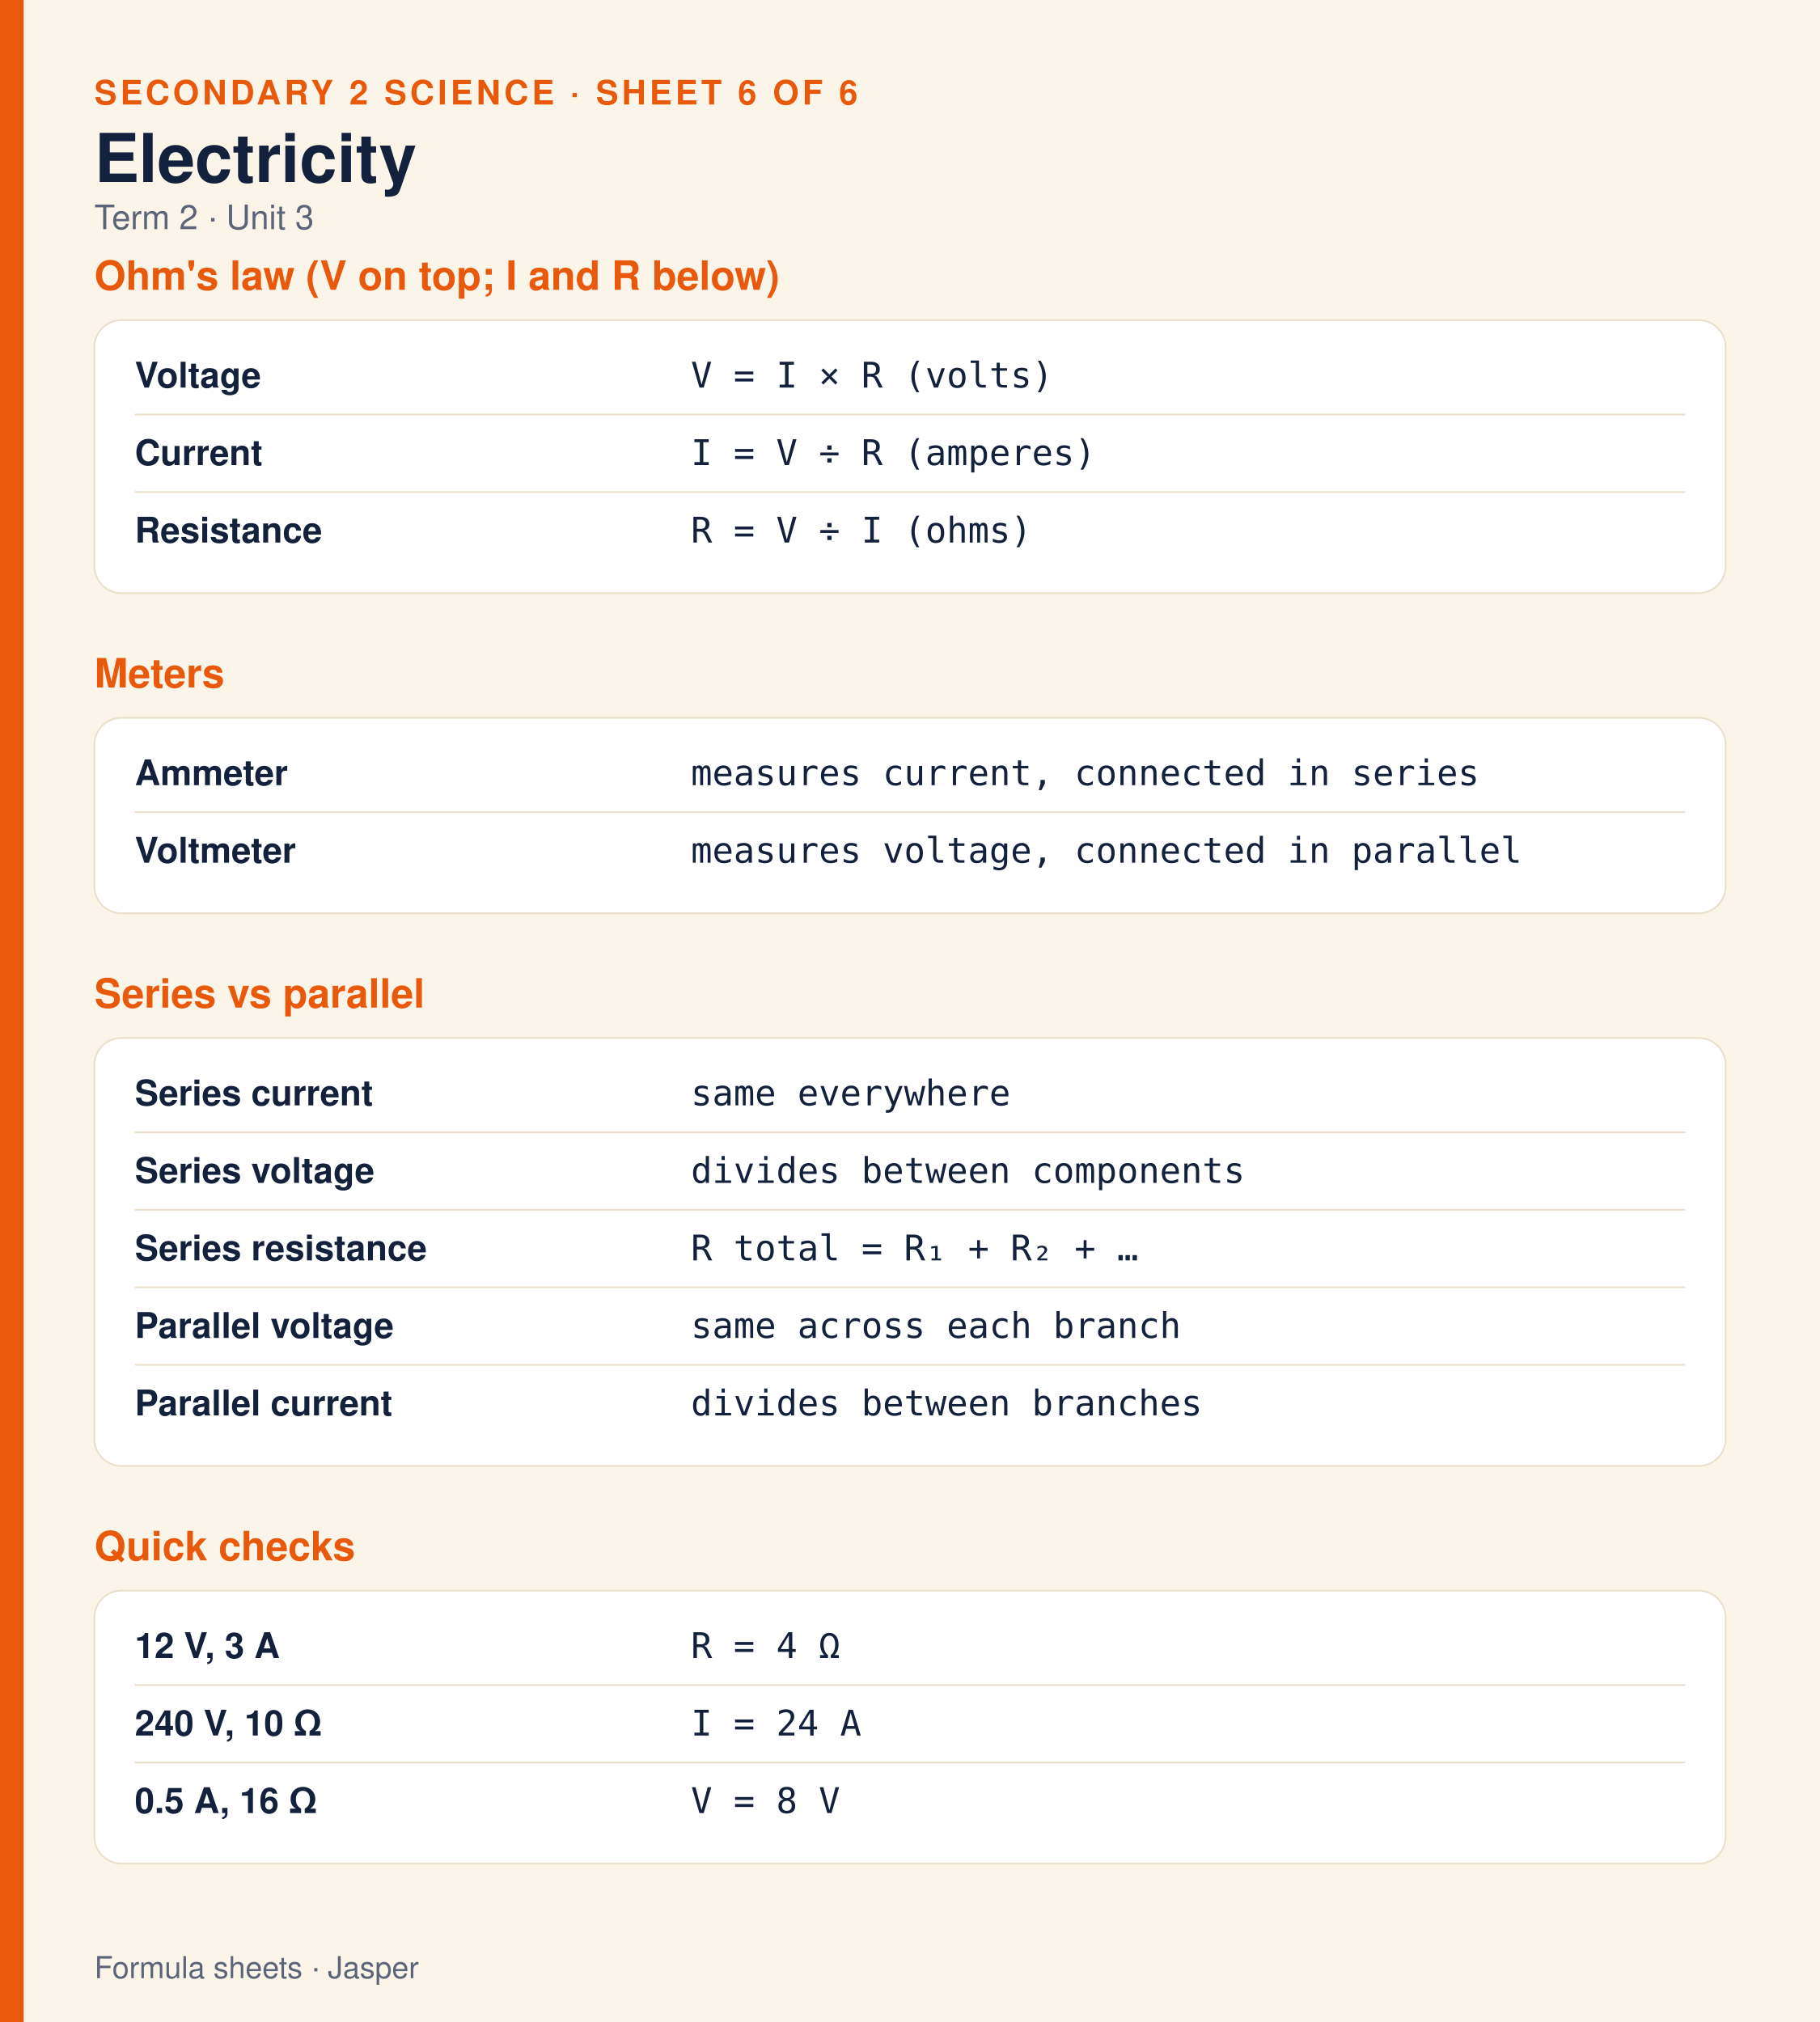
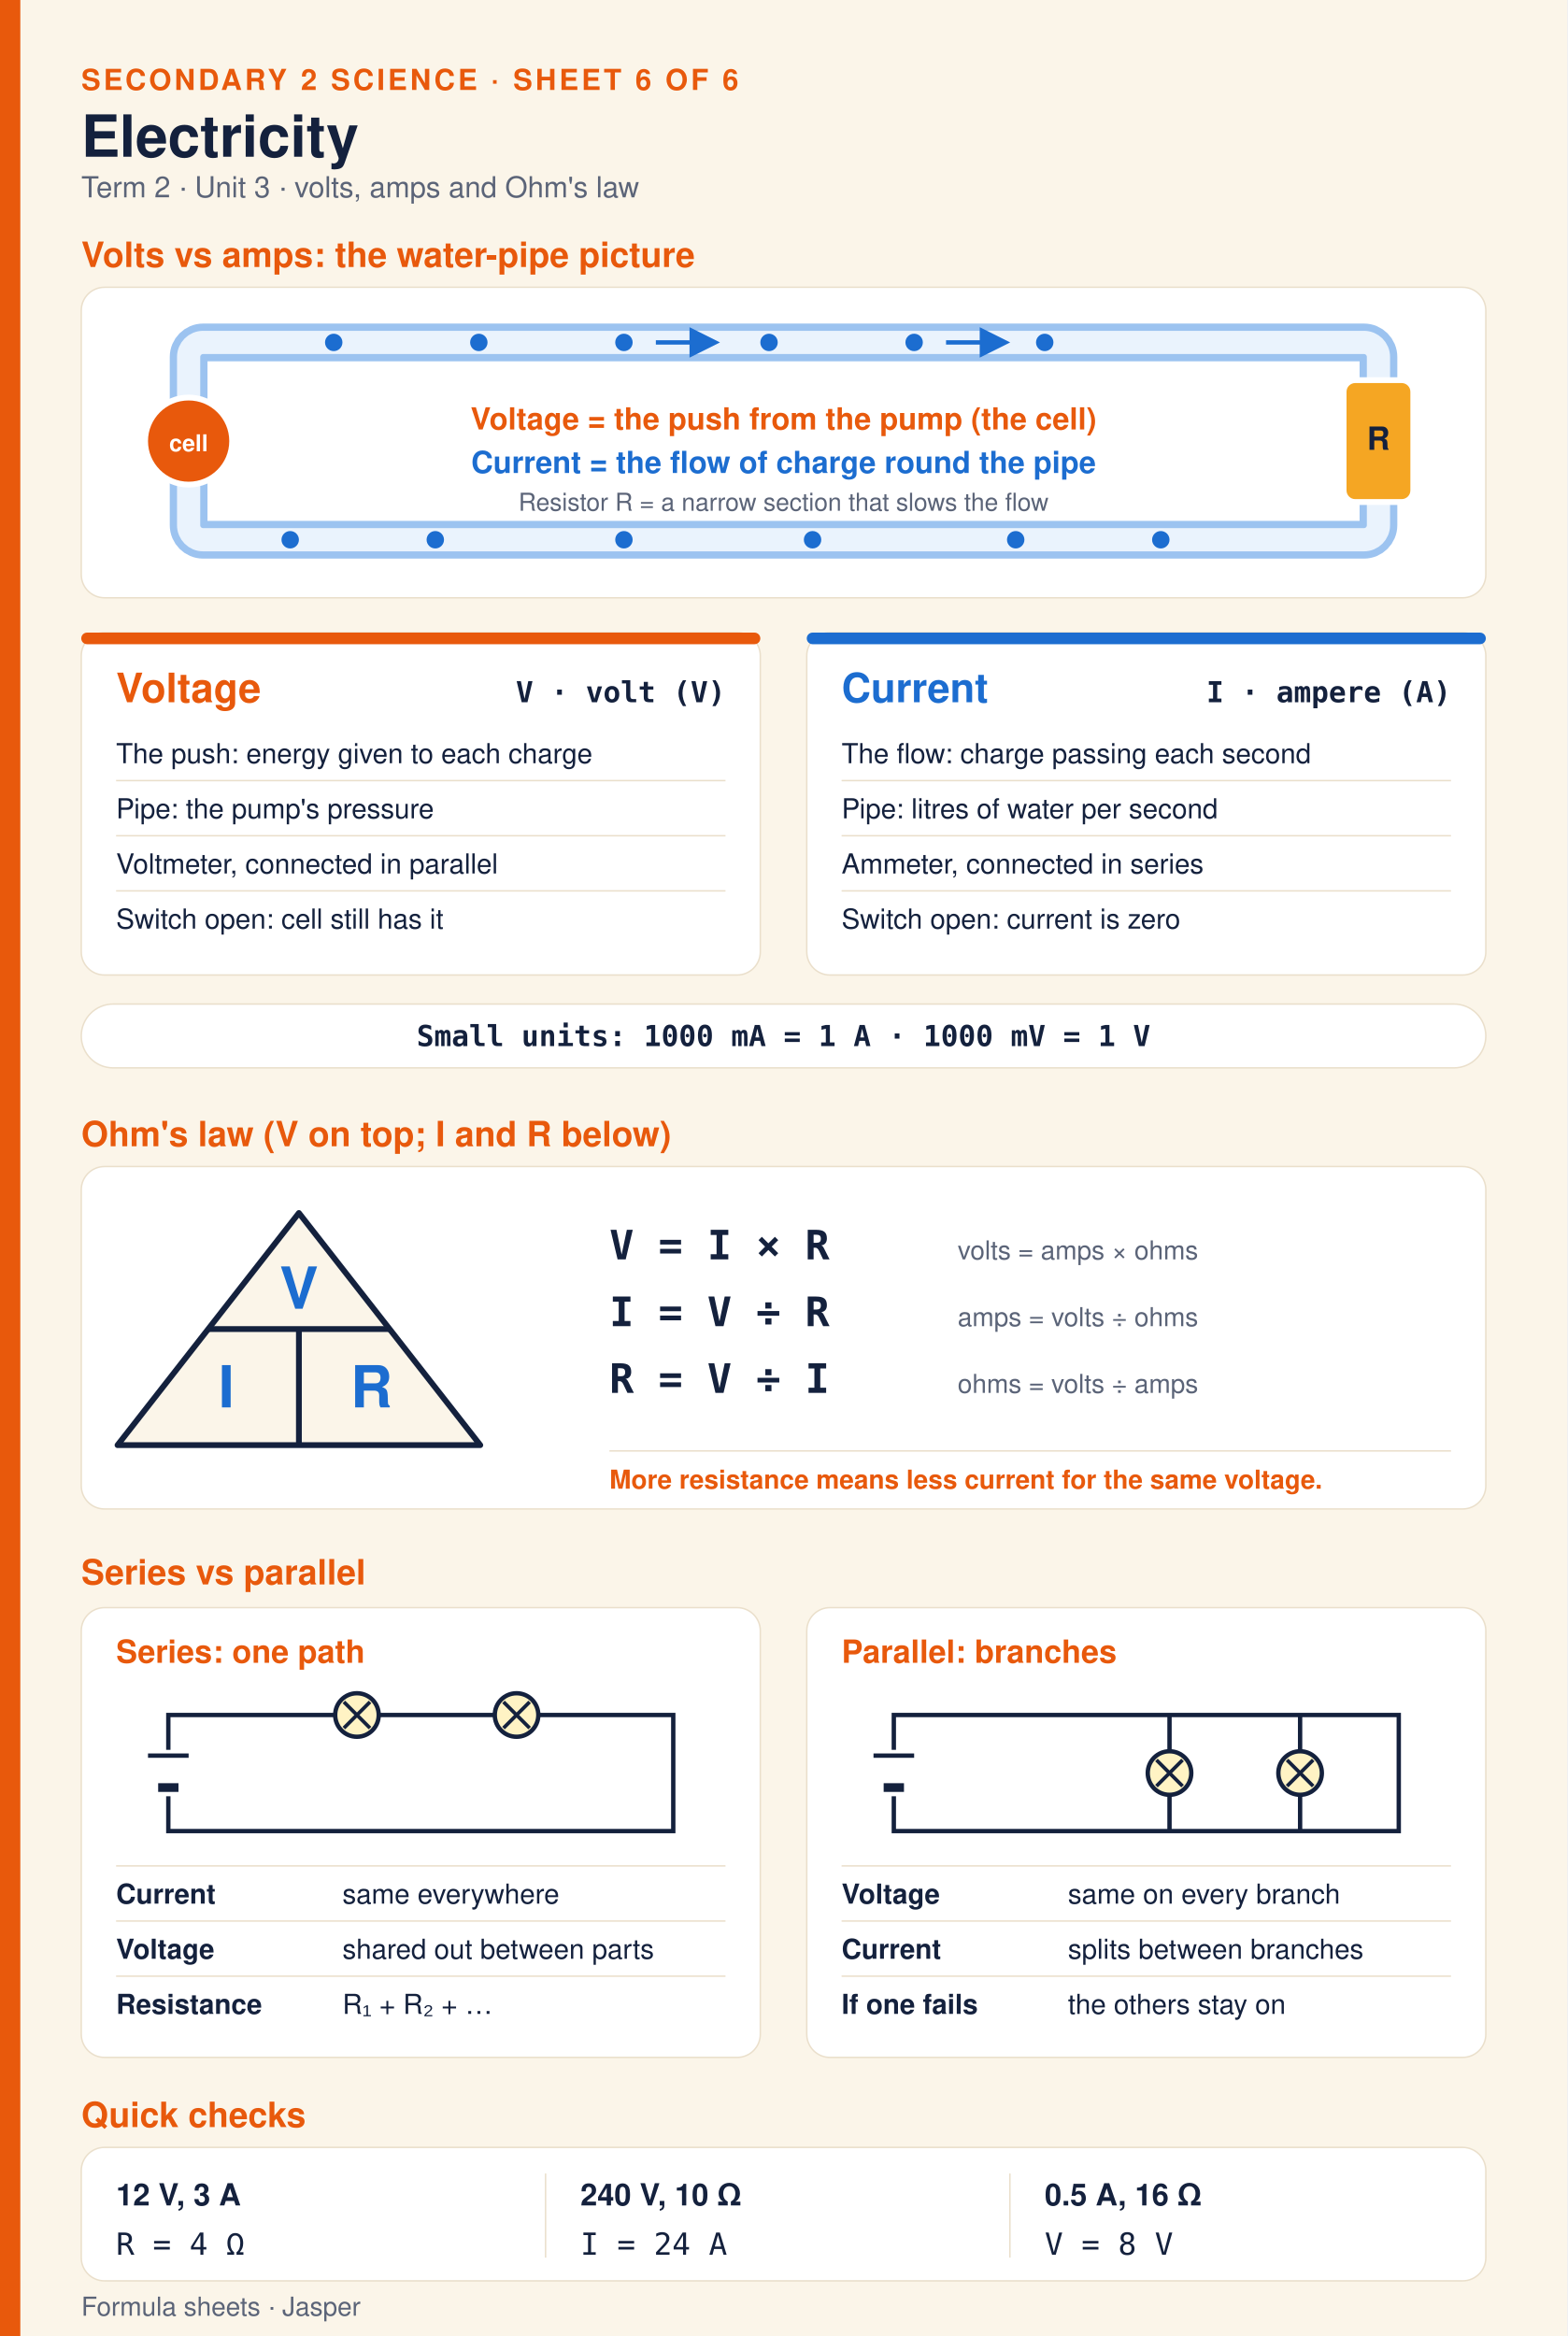
- <svg xmlns="http://www.w3.org/2000/svg" width="1080" height="1200" viewBox="0 0 1080 1200" font-family="Montserrat,Helvetica,Arial,DejaVu Sans,sans-serif">
-   <rect width="1080" height="1200" fill="#FBF5E9" />
-   <rect x="0" y="0" width="14" height="1200" fill="#E8590C" />
+ <svg xmlns="http://www.w3.org/2000/svg" width="1080" height="1610" viewBox="0 0 1080 1610" font-family="Montserrat,Helvetica,Arial,DejaVu Sans,sans-serif">
+   <defs>
+     <marker id="ar" viewBox="0 0 10 10" refX="8" refY="5" markerWidth="7" markerHeight="7" orient="auto">
+       <path d="M0 0L10 5L0 10z" fill="#1C6DD0" />
+     </marker>
+   </defs>
+   <rect width="1080" height="1610" fill="#FBF5E9" />
+   <rect width="14" height="1610" fill="#E8590C" />
  <text x="56" y="62" font-size="20" font-weight="700" fill="#E8590C" letter-spacing="2">SECONDARY 2 SCIENCE · SHEET 6 OF 6</text>
  <text x="56" y="108" font-size="40" font-weight="800" fill="#14213D">Electricity</text>
-   <text x="56" y="136" font-size="20" fill="#5B6478">Term 2 · Unit 3</text>
-   <text x="56" y="172" font-size="24" font-weight="800" fill="#E8590C">Ohm's law (V on top; I and R below)</text>
-   <rect x="56" y="176" width="968" height="0" />
-   <rect x="56" y="190" width="968" height="162" rx="16" fill="#fff" stroke="#EADFCB" />
-   <text x="80" y="230" font-size="21" font-weight="700" fill="#14213D">
-     <tspan x="80" dy="0">Voltage</tspan>
-   </text>
-   <text x="410" y="230" font-size="21" fill="#14213D" font-family="Menlo,Consolas,DejaVu Sans Mono,monospace">
-     <tspan x="410" dy="0">V = I × R   (volts)</tspan>
-   </text>
-   <line x1="80" x2="1000" y1="246" y2="246" stroke="#EADFCB" />
-   <text x="80" y="276" font-size="21" font-weight="700" fill="#14213D">
-     <tspan x="80" dy="0">Current</tspan>
-   </text>
-   <text x="410" y="276" font-size="21" fill="#14213D" font-family="Menlo,Consolas,DejaVu Sans Mono,monospace">
-     <tspan x="410" dy="0">I = V ÷ R   (amperes)</tspan>
-   </text>
-   <line x1="80" x2="1000" y1="292" y2="292" stroke="#EADFCB" />
-   <text x="80" y="322" font-size="21" font-weight="700" fill="#14213D">
-     <tspan x="80" dy="0">Resistance</tspan>
-   </text>
-   <text x="410" y="322" font-size="21" fill="#14213D" font-family="Menlo,Consolas,DejaVu Sans Mono,monospace">
-     <tspan x="410" dy="0">R = V ÷ I   (ohms)</tspan>
-   </text>
-   <text x="56" y="408" font-size="24" font-weight="800" fill="#E8590C">Meters</text>
-   <rect x="56" y="412" width="968" height="0" />
-   <rect x="56" y="426" width="968" height="116" rx="16" fill="#fff" stroke="#EADFCB" />
-   <text x="80" y="466" font-size="21" font-weight="700" fill="#14213D">
-     <tspan x="80" dy="0">Ammeter</tspan>
-   </text>
-   <text x="410" y="466" font-size="21" fill="#14213D" font-family="Menlo,Consolas,DejaVu Sans Mono,monospace">
-     <tspan x="410" dy="0">measures current, connected in series</tspan>
-   </text>
-   <line x1="80" x2="1000" y1="482" y2="482" stroke="#EADFCB" />
-   <text x="80" y="512" font-size="21" font-weight="700" fill="#14213D">
-     <tspan x="80" dy="0">Voltmeter</tspan>
-   </text>
-   <text x="410" y="512" font-size="21" fill="#14213D" font-family="Menlo,Consolas,DejaVu Sans Mono,monospace">
-     <tspan x="410" dy="0">measures voltage, connected in parallel</tspan>
-   </text>
-   <text x="56" y="598" font-size="24" font-weight="800" fill="#E8590C">Series vs parallel</text>
-   <rect x="56" y="602" width="968" height="0" />
-   <rect x="56" y="616" width="968" height="254" rx="16" fill="#fff" stroke="#EADFCB" />
-   <text x="80" y="656" font-size="21" font-weight="700" fill="#14213D">
-     <tspan x="80" dy="0">Series current</tspan>
-   </text>
-   <text x="410" y="656" font-size="21" fill="#14213D" font-family="Menlo,Consolas,DejaVu Sans Mono,monospace">
-     <tspan x="410" dy="0">same everywhere</tspan>
-   </text>
-   <line x1="80" x2="1000" y1="672" y2="672" stroke="#EADFCB" />
-   <text x="80" y="702" font-size="21" font-weight="700" fill="#14213D">
-     <tspan x="80" dy="0">Series voltage</tspan>
-   </text>
-   <text x="410" y="702" font-size="21" fill="#14213D" font-family="Menlo,Consolas,DejaVu Sans Mono,monospace">
-     <tspan x="410" dy="0">divides between components</tspan>
-   </text>
-   <line x1="80" x2="1000" y1="718" y2="718" stroke="#EADFCB" />
-   <text x="80" y="748" font-size="21" font-weight="700" fill="#14213D">
-     <tspan x="80" dy="0">Series resistance</tspan>
-   </text>
-   <text x="410" y="748" font-size="21" fill="#14213D" font-family="Menlo,Consolas,DejaVu Sans Mono,monospace">
-     <tspan x="410" dy="0">R total = R₁ + R₂ + …</tspan>
-   </text>
-   <line x1="80" x2="1000" y1="764" y2="764" stroke="#EADFCB" />
-   <text x="80" y="794" font-size="21" font-weight="700" fill="#14213D">
-     <tspan x="80" dy="0">Parallel voltage</tspan>
-   </text>
-   <text x="410" y="794" font-size="21" fill="#14213D" font-family="Menlo,Consolas,DejaVu Sans Mono,monospace">
-     <tspan x="410" dy="0">same across each branch</tspan>
-   </text>
-   <line x1="80" x2="1000" y1="810" y2="810" stroke="#EADFCB" />
-   <text x="80" y="840" font-size="21" font-weight="700" fill="#14213D">
-     <tspan x="80" dy="0">Parallel current</tspan>
-   </text>
-   <text x="410" y="840" font-size="21" fill="#14213D" font-family="Menlo,Consolas,DejaVu Sans Mono,monospace">
-     <tspan x="410" dy="0">divides between branches</tspan>
-   </text>
-   <text x="56" y="926" font-size="24" font-weight="800" fill="#E8590C">Quick checks</text>
-   <rect x="56" y="930" width="968" height="0" />
-   <rect x="56" y="944" width="968" height="162" rx="16" fill="#fff" stroke="#EADFCB" />
-   <text x="80" y="984" font-size="21" font-weight="700" fill="#14213D">
-     <tspan x="80" dy="0">12 V, 3 A</tspan>
-   </text>
-   <text x="410" y="984" font-size="21" fill="#14213D" font-family="Menlo,Consolas,DejaVu Sans Mono,monospace">
-     <tspan x="410" dy="0">R = 4 Ω</tspan>
-   </text>
-   <line x1="80" x2="1000" y1="1000" y2="1000" stroke="#EADFCB" />
-   <text x="80" y="1030" font-size="21" font-weight="700" fill="#14213D">
-     <tspan x="80" dy="0">240 V, 10 Ω</tspan>
-   </text>
-   <text x="410" y="1030" font-size="21" fill="#14213D" font-family="Menlo,Consolas,DejaVu Sans Mono,monospace">
-     <tspan x="410" dy="0">I = 24 A</tspan>
-   </text>
-   <line x1="80" x2="1000" y1="1046" y2="1046" stroke="#EADFCB" />
-   <text x="80" y="1076" font-size="21" font-weight="700" fill="#14213D">
-     <tspan x="80" dy="0">0.5 A, 16 Ω</tspan>
-   </text>
-   <text x="410" y="1076" font-size="21" fill="#14213D" font-family="Menlo,Consolas,DejaVu Sans Mono,monospace">
-     <tspan x="410" dy="0">V = 8 V</tspan>
-   </text>
-   <text x="56" y="1174" font-size="18" fill="#5B6478">Formula sheets · Jasper</text>
+   <text x="56" y="136" font-size="20" font-weight="400" fill="#5B6478">Term 2 · Unit 3 · volts, amps and Ohm's law</text>
+   <text x="56" y="184" font-size="24" font-weight="800" fill="#E8590C">Volts vs amps: the water-pipe picture</text>
+   <rect x="56" y="198" width="968" height="214" rx="16" fill="#fff" stroke="#EADFCB" />
+   <rect x="130" y="236" width="820" height="136" fill="none" stroke="#9CC3F0" stroke-width="26" rx="10" />
+   <rect x="130" y="236" width="820" height="136" fill="none" stroke="#EAF3FD" stroke-width="16" rx="10" />
+   <circle cx="230" cy="236" r="6" fill="#1C6DD0" />
+   <circle cx="330" cy="236" r="6" fill="#1C6DD0" />
+   <circle cx="430" cy="236" r="6" fill="#1C6DD0" />
+   <circle cx="530" cy="236" r="6" fill="#1C6DD0" />
+   <circle cx="630" cy="236" r="6" fill="#1C6DD0" />
+   <circle cx="720" cy="236" r="6" fill="#1C6DD0" />
+   <circle cx="950" cy="290" r="6" fill="#1C6DD0" />
+   <circle cx="950" cy="330" r="6" fill="#1C6DD0" />
+   <circle cx="800" cy="372" r="6" fill="#1C6DD0" />
+   <circle cx="700" cy="372" r="6" fill="#1C6DD0" />
+   <circle cx="560" cy="372" r="6" fill="#1C6DD0" />
+   <circle cx="430" cy="372" r="6" fill="#1C6DD0" />
+   <circle cx="300" cy="372" r="6" fill="#1C6DD0" />
+   <circle cx="200" cy="372" r="6" fill="#1C6DD0" />
+   <line x1="452" y1="236" x2="492" y2="236" stroke="#1C6DD0" stroke-width="3" marker-end="url(#ar)" />
+   <line x1="652" y1="236" x2="692" y2="236" stroke="#1C6DD0" stroke-width="3" marker-end="url(#ar)" />
+   <circle cx="130" cy="304" r="30" fill="#E8590C" stroke="#fff" stroke-width="4" />
+   <text x="130" y="311" font-size="16" font-weight="800" fill="#fff" text-anchor="middle">cell</text>
+   <rect x="926" y="262" width="48" height="84" rx="8" fill="#F5A623" stroke="#fff" stroke-width="4" />
+   <text x="950" y="310" font-size="22" font-weight="800" fill="#14213D" text-anchor="middle">R</text>
+   <text x="540" y="296" font-size="21" font-weight="700" fill="#E8590C" text-anchor="middle">Voltage = the push from the pump (the cell)</text>
+   <text x="540" y="326" font-size="21" font-weight="700" fill="#1C6DD0" text-anchor="middle">Current = the flow of charge round the pipe</text>
+   <text x="540" y="352" font-size="17" font-weight="400" fill="#5B6478" text-anchor="middle">Resistor R = a narrow section that slows the flow</text>
+   <rect x="56" y="436" width="468" height="236" rx="16" fill="#fff" stroke="#EADFCB" />
+   <rect x="56" y="436" width="468" height="8" rx="4" fill="#E8590C" />
+   <text x="80" y="484" font-size="28" font-weight="800" fill="#E8590C">Voltage</text>
+   <text x="500" y="484" font-size="20" font-weight="700" fill="#14213D" text-anchor="end" font-family="Menlo,Consolas,DejaVu Sans Mono,monospace">V · volt (V)</text>
+   <text x="80" y="526" font-size="19" font-weight="400" fill="#14213D">The push: energy given to each charge</text>
+   <line x1="80" x2="500" y1="538" y2="538" stroke="#EADFCB" />
+   <text x="80" y="564" font-size="19" font-weight="400" fill="#14213D">Pipe: the pump's pressure</text>
+   <line x1="80" x2="500" y1="576" y2="576" stroke="#EADFCB" />
+   <text x="80" y="602" font-size="19" font-weight="400" fill="#14213D">Voltmeter, connected in parallel</text>
+   <line x1="80" x2="500" y1="614" y2="614" stroke="#EADFCB" />
+   <text x="80" y="640" font-size="19" font-weight="400" fill="#14213D">Switch open: cell still has it</text>
+   <rect x="556" y="436" width="468" height="236" rx="16" fill="#fff" stroke="#EADFCB" />
+   <rect x="556" y="436" width="468" height="8" rx="4" fill="#1C6DD0" />
+   <text x="580" y="484" font-size="28" font-weight="800" fill="#1C6DD0">Current</text>
+   <text x="1000" y="484" font-size="20" font-weight="700" fill="#14213D" text-anchor="end" font-family="Menlo,Consolas,DejaVu Sans Mono,monospace">I · ampere (A)</text>
+   <text x="580" y="526" font-size="19" font-weight="400" fill="#14213D">The flow: charge passing each second</text>
+   <line x1="580" x2="1000" y1="538" y2="538" stroke="#EADFCB" />
+   <text x="580" y="564" font-size="19" font-weight="400" fill="#14213D">Pipe: litres of water per second</text>
+   <line x1="580" x2="1000" y1="576" y2="576" stroke="#EADFCB" />
+   <text x="580" y="602" font-size="19" font-weight="400" fill="#14213D">Ammeter, connected in series</text>
+   <line x1="580" x2="1000" y1="614" y2="614" stroke="#EADFCB" />
+   <text x="580" y="640" font-size="19" font-weight="400" fill="#14213D">Switch open: current is zero</text>
+   <rect x="56" y="692" width="968" height="44" rx="22" fill="#fff" stroke="#EADFCB" />
+   <text x="540" y="721" font-size="20" font-weight="700" fill="#14213D" text-anchor="middle" font-family="Menlo,Consolas,DejaVu Sans Mono,monospace">Small units:  1000 mA = 1 A   ·   1000 mV = 1 V</text>
+   <text x="56" y="790" font-size="24" font-weight="800" fill="#E8590C">Ohm's law (V on top; I and R below)</text>
+   <rect x="56" y="804" width="968" height="236" rx="16" fill="#fff" stroke="#EADFCB" />
+   <polygon points="206,836 81,996 331,996" fill="#FBF5E9" stroke="#14213D" stroke-width="4" stroke-linejoin="round" />
+   <line x1="143.5" x2="268.5" y1="916" y2="916" stroke="#14213D" stroke-width="4" />
+   <line x1="206" x2="206" y1="916" y2="996" stroke="#14213D" stroke-width="4" />
+   <text x="206" y="902" font-size="40" font-weight="800" fill="#1C6DD0" text-anchor="middle">V</text>
+   <text x="156" y="970" font-size="40" font-weight="800" fill="#1C6DD0" text-anchor="middle">I</text>
+   <text x="256" y="970" font-size="40" font-weight="800" fill="#1C6DD0" text-anchor="middle">R</text>
+   <text x="420" y="868" font-size="28" font-weight="700" fill="#14213D" font-family="Menlo,Consolas,DejaVu Sans Mono,monospace">V = I × R</text>
+   <text x="660" y="868" font-size="18" font-weight="400" fill="#5B6478">volts = amps × ohms</text>
+   <text x="420" y="914" font-size="28" font-weight="700" fill="#14213D" font-family="Menlo,Consolas,DejaVu Sans Mono,monospace">I = V ÷ R</text>
+   <text x="660" y="914" font-size="18" font-weight="400" fill="#5B6478">amps = volts ÷ ohms</text>
+   <text x="420" y="960" font-size="28" font-weight="700" fill="#14213D" font-family="Menlo,Consolas,DejaVu Sans Mono,monospace">R = V ÷ I</text>
+   <text x="660" y="960" font-size="18" font-weight="400" fill="#5B6478">ohms = volts ÷ amps</text>
+   <line x1="420" x2="1000" y1="1000" y2="1000" stroke="#EADFCB" />
+   <text x="420" y="1026" font-size="18" font-weight="700" fill="#E8590C">More resistance means less current for the same voltage.</text>
+   <text x="56" y="1092" font-size="24" font-weight="800" fill="#E8590C">Series vs parallel</text>
+   <rect x="56" y="1108" width="468" height="310" rx="16" fill="#fff" stroke="#EADFCB" />
+   <text x="80" y="1146" font-size="22" font-weight="800" fill="#E8590C">Series: one path</text>
+   <path d="M116 1262V1182H464V1262Z" fill="none" stroke="#14213D" stroke-width="3" />
+   <circle cx="246" cy="1182" r="15" fill="#FFF3C4" stroke="#14213D" stroke-width="3" />
+   <path d="M237 1173L255 1191M255 1173L237 1191" stroke="#14213D" stroke-width="2.5" />
+   <circle cx="356" cy="1182" r="15" fill="#FFF3C4" stroke="#14213D" stroke-width="3" />
+   <path d="M347 1173L365 1191M365 1173L347 1191" stroke="#14213D" stroke-width="2.5" />
+   <rect x="102" y="1206" width="28" height="32" fill="#fff" />
+   <line x1="102" x2="130" y1="1210" y2="1210" stroke="#14213D" stroke-width="3" />
+   <line x1="109" x2="123" y1="1232" y2="1232" stroke="#14213D" stroke-width="6" />
+   <line x1="80" x2="500" y1="1286" y2="1286" stroke="#EADFCB" />
+   <text x="80" y="1312" font-size="19" font-weight="700" fill="#14213D">Current</text>
+   <text x="236" y="1312" font-size="19" font-weight="400" fill="#14213D">same everywhere</text>
+   <line x1="80" x2="500" y1="1324" y2="1324" stroke="#EADFCB" />
+   <text x="80" y="1350" font-size="19" font-weight="700" fill="#14213D">Voltage</text>
+   <text x="236" y="1350" font-size="19" font-weight="400" fill="#14213D">shared out between parts</text>
+   <line x1="80" x2="500" y1="1362" y2="1362" stroke="#EADFCB" />
+   <text x="80" y="1388" font-size="19" font-weight="700" fill="#14213D">Resistance</text>
+   <text x="236" y="1388" font-size="19" font-weight="400" fill="#14213D">R₁ + R₂ + …</text>
+   <rect x="556" y="1108" width="468" height="310" rx="16" fill="#fff" stroke="#EADFCB" />
+   <text x="580" y="1146" font-size="22" font-weight="800" fill="#E8590C">Parallel: branches</text>
+   <path d="M616 1262V1182H964V1262Z" fill="none" stroke="#14213D" stroke-width="3" />
+   <line x1="806" x2="806" y1="1182" y2="1262" stroke="#14213D" stroke-width="3" />
+   <circle cx="806" cy="1222" r="15" fill="#FFF3C4" stroke="#14213D" stroke-width="3" />
+   <path d="M797 1213L815 1231M815 1213L797 1231" stroke="#14213D" stroke-width="2.5" />
+   <line x1="896" x2="896" y1="1182" y2="1262" stroke="#14213D" stroke-width="3" />
+   <circle cx="896" cy="1222" r="15" fill="#FFF3C4" stroke="#14213D" stroke-width="3" />
+   <path d="M887 1213L905 1231M905 1213L887 1231" stroke="#14213D" stroke-width="2.5" />
+   <rect x="602" y="1206" width="28" height="32" fill="#fff" />
+   <line x1="602" x2="630" y1="1210" y2="1210" stroke="#14213D" stroke-width="3" />
+   <line x1="609" x2="623" y1="1232" y2="1232" stroke="#14213D" stroke-width="6" />
+   <line x1="580" x2="1000" y1="1286" y2="1286" stroke="#EADFCB" />
+   <text x="580" y="1312" font-size="19" font-weight="700" fill="#14213D">Voltage</text>
+   <text x="736" y="1312" font-size="19" font-weight="400" fill="#14213D">same on every branch</text>
+   <line x1="580" x2="1000" y1="1324" y2="1324" stroke="#EADFCB" />
+   <text x="580" y="1350" font-size="19" font-weight="700" fill="#14213D">Current</text>
+   <text x="736" y="1350" font-size="19" font-weight="400" fill="#14213D">splits between branches</text>
+   <line x1="580" x2="1000" y1="1362" y2="1362" stroke="#EADFCB" />
+   <text x="580" y="1388" font-size="19" font-weight="700" fill="#14213D">If one fails</text>
+   <text x="736" y="1388" font-size="19" font-weight="400" fill="#14213D">the others stay on</text>
+   <text x="56" y="1466" font-size="24" font-weight="800" fill="#E8590C">Quick checks</text>
+   <rect x="56" y="1480" width="968" height="92" rx="16" fill="#fff" stroke="#EADFCB" />
+   <text x="80" y="1520" font-size="21" font-weight="700" fill="#14213D">12 V, 3 A</text>
+   <text x="80" y="1554" font-size="21" font-weight="400" fill="#14213D" font-family="Menlo,Consolas,DejaVu Sans Mono,monospace">R = 4 Ω</text>
+   <text x="400" y="1520" font-size="21" font-weight="700" fill="#14213D">240 V, 10 Ω</text>
+   <text x="400" y="1554" font-size="21" font-weight="400" fill="#14213D" font-family="Menlo,Consolas,DejaVu Sans Mono,monospace">I = 24 A</text>
+   <line x1="376" x2="376" y1="1498" y2="1556" stroke="#EADFCB" />
+   <text x="720" y="1520" font-size="21" font-weight="700" fill="#14213D">0.5 A, 16 Ω</text>
+   <text x="720" y="1554" font-size="21" font-weight="400" fill="#14213D" font-family="Menlo,Consolas,DejaVu Sans Mono,monospace">V = 8 V</text>
+   <line x1="696" x2="696" y1="1498" y2="1556" stroke="#EADFCB" />
+   <text x="56" y="1596" font-size="18" font-weight="400" fill="#5B6478">Formula sheets · Jasper</text>
</svg>
